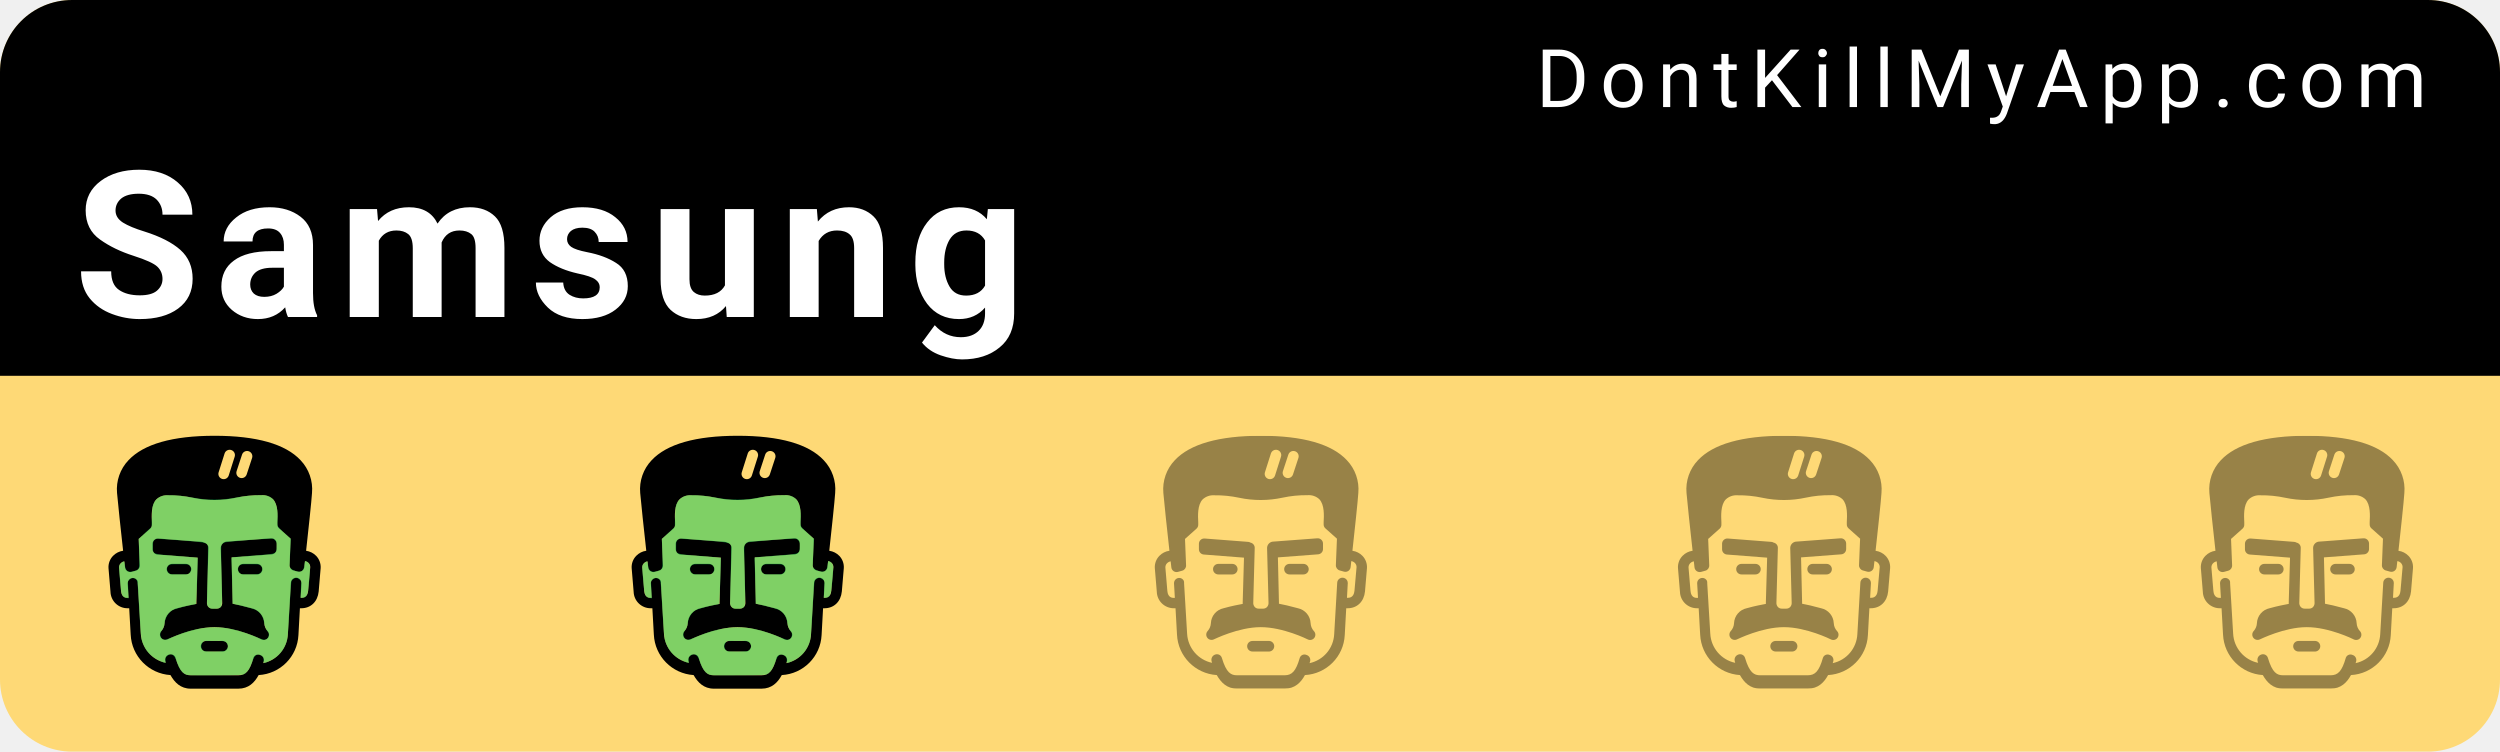
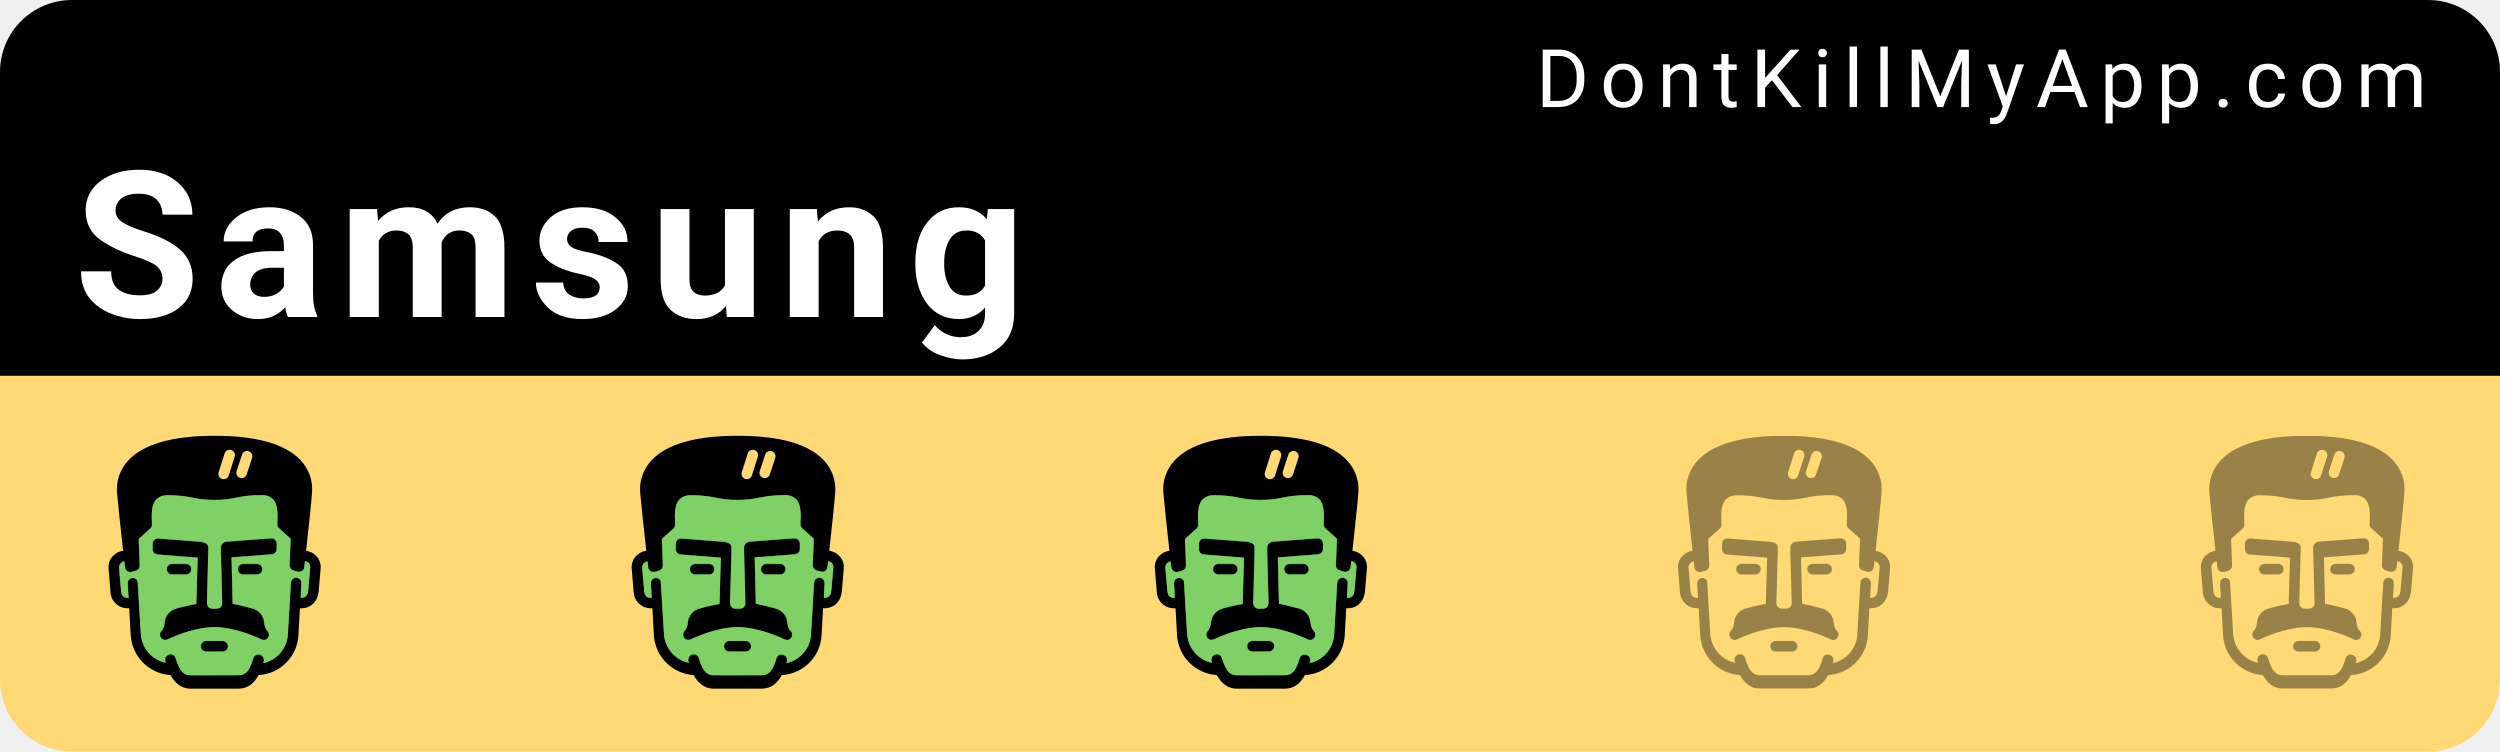
<svg xmlns="http://www.w3.org/2000/svg" width="153mm" height="46mm" viewBox="0 0 153 46" version="1.1" id="svg8">
  <defs id="defs2" />
  <g id="layer1" transform="translate(0,-251)">
    <rect style="color:#000000;clip-rule:nonzero;display:inline;overflow:visible;visibility:visible;opacity:1;isolation:auto;mix-blend-mode:normal;color-interpolation:sRGB;color-interpolation-filters:linearRGB;solid-color:#000000;solid-opacity:1;fill:#fed976;fill-opacity:1;fill-rule:nonzero;stroke:none;stroke-width:0.529;stroke-linecap:round;stroke-linejoin:miter;stroke-miterlimit:4;stroke-dasharray:none;stroke-dashoffset:0;stroke-opacity:1;color-rendering:auto;image-rendering:auto;shape-rendering:auto;text-rendering:auto;enable-background:accumulate" id="bkg" width="153" height="46" x="6.5503158e-15" y="251" rx="4.416" ry="4.416" />
    <path style="color:#000000;clip-rule:nonzero;display:inline;overflow:visible;visibility:visible;opacity:1;isolation:auto;mix-blend-mode:normal;color-interpolation:sRGB;color-interpolation-filters:linearRGB;solid-color:#000000;solid-opacity:1;fill:#000000;fill-opacity:1;fill-rule:nonzero;stroke:none;stroke-width:2;stroke-linecap:round;stroke-linejoin:miter;stroke-miterlimit:4;stroke-dasharray:none;stroke-dashoffset:0;stroke-opacity:1;color-rendering:auto;image-rendering:auto;shape-rendering:auto;text-rendering:auto;enable-background:accumulate" d="M 16.689,0 C 7.443,0 0,7.443 0,16.689 V 86.93 H 578.268 V 16.689 C 578.268,7.443 570.824,0 561.578,0 Z" id="bkgtop" transform="matrix(0.2645833,0,0,0.2645833,0,251)" />
    <text xml:space="preserve" style="font-style:normal;font-variant:normal;font-weight:300;font-stretch:normal;font-size:9.648px;line-height:0%;font-family:Roboto;-inkscape-font-specification:'Roboto Light';text-align:start;letter-spacing:0.685px;word-spacing:0px;writing-mode:lr-tb;text-anchor:start;fill:#ffffff;fill-opacity:1;stroke:none;stroke-width:0.201px;stroke-linecap:butt;stroke-linejoin:miter;stroke-opacity:1" x="94.007" y="257.55" id="link">
      <tspan id="tspan817" x="94.007" y="257.55" style="font-style:normal;font-variant:normal;font-weight:normal;font-stretch:normal;font-size:4.939px;font-family:Roboto;-inkscape-font-specification:Roboto;fill:#ffffff;stroke-width:0.201px">DontKillMyApp.com</tspan>
    </text>
    <text xml:space="preserve" style="font-style:normal;font-variant:normal;font-weight:bold;font-stretch:normal;font-size:12.7px;line-height:0%;font-family:Roboto;-inkscape-font-specification:'Roboto Bold';text-align:start;letter-spacing:0.902px;word-spacing:0px;writing-mode:lr-tb;text-anchor:start;fill:#ffffff;fill-opacity:1;stroke:none;stroke-width:0.265px;stroke-linecap:butt;stroke-linejoin:miter;stroke-opacity:1" x="4.538" y="270.402" id="vendor">
      <tspan id="tspan821" x="4.538" y="270.402" style="font-style:normal;font-variant:normal;font-weight:bold;font-stretch:normal;font-size:12.5px;font-family:Roboto;-inkscape-font-specification:'Roboto Bold';fill:#ffffff;stroke-width:0.265px">Samsung</tspan>
    </text>
    <g id="poo1" transform="matrix(0.01510025,0,0,0.01510025,5.393161,277.6693)">
      <svg data-name="Layer 1" viewBox="0 0 63.326 75.47" x="0px" y="0px" version="1.1" id="svg18" width="1025" height="1025">
        <defs id="defs22" />
        <path d="m 23.128,41.38 a 1.575,1.575 0 1 0 0,-3.15 h -4.17 a 1.575,1.575 0 1 0 0,3.15 z" id="path4" />
        <path d="m 40.188,38.23 a 1.575,1.575 0 0 0 0,3.15 h 4.17 a 1.575,1.575 0 1 0 0,-3.15 z" id="path6" />
        <path d="m 34.188,61.23 h -5.05 a 1.575,1.575 0 1 0 0,3.15 h 5.05 a 1.58,1.58 0 0 0 0,-3.15 z" id="path8" />
        <path d="m 48.448,30.6 -13.34,1 a 1.94,1.94 0 0 0 -1.6,1.87 l 0.43,16.3 a 1.77,1.77 0 0 1 -0.45,1.34 1.62,1.62 0 0 1 -1.19,0.48 h -1.27 a 1.62,1.62 0 0 1 -1.19,-0.48 1.79,1.79 0 0 1 -0.45,-1.36 l 0.43,-16.28 a 1.57,1.57 0 0 0 -1.25,-1.58 1.56,1.56 0 0 0 -0.7,-0.23 l -13,-1 a 1.57,1.57 0 0 0 -1.7,1.57 v 1.64 a 1.57,1.57 0 0 0 1.45,1.57 l 12,0.93 -0.38,13.22 a 5.46,5.46 0 0 0 0,0.58 c -1.2,0.22 -3.26,0.61 -5.7,1.29 a 4.77,4.77 0 0 0 -3.8,4.48 3.74,3.74 0 0 1 -0.95,2.31 1.58,1.58 0 0 0 1.83,2.51 c 0.07,0 7.3,-3.65 14,-3.65 6.7,0 13.94,3.61 14,3.65 a 1.57,1.57 0 0 0 1.83,-2.51 3.75,3.75 0 0 1 -0.95,-2.32 4.77,4.77 0 0 0 -3.76,-4.46 c -2.45,-0.69 -4.47,-1.12 -5.69,-1.35 0,-0.17 0,-0.33 0,-0.5 l -0.31,-13.33 12,-0.91 a 1.58,1.58 0 0 0 1.46,-1.57 v -1.64 a 1.58,1.58 0 0 0 -1.75,-1.57 z" id="path10" />
        <path d="m 61.978,35.84 a 5.16,5.16 0 0 0 -3,-1.52 c 0.63,-5.79 1.62,-14.85 1.76,-17.24 a 12.56,12.56 0 0 0 -3.42,-9.79 c -4.49,-4.82 -13.14,-7.29 -25.66,-7.29 -12.52,0 -21.16,2.47 -25.68,7.29 a 12.56,12.56 0 0 0 -3.42,9.79 c 0.18,2.39 1.18,11.45 1.81,17.23 a 5.16,5.16 0 0 0 -3,1.52 4.83,4.83 0 0 0 -1.36,3.64 v 0 l 0.59,7.07 a 5.07,5.07 0 0 0 5.14,4.93 1.56,1.56 0 0 0 0.45,0 l 0.44,7.86 a 12.69,12.69 0 0 0 11.87,12.08 c 1.24,2.19 3.02,4.06 6.05,4.06 h 14.19 c 3.07,0 4.86,-1.83 6.07,-4.06 a 12.58,12.58 0 0 0 11.88,-11.94 l 0.44,-8 a 1.55,1.55 0 0 0 0.42,0 c 2.85,0 4.88,-2 5.18,-5 l 0.59,-7 v 0 a 4.84,4.84 0 0 0 -1.34,-3.63 z m -23.74,-25.29 1.62,-4.93 a 1.581,1.581 0 1 1 3,1 l -1.62,4.93 a 1.581,1.581 0 0 1 -3,-1 z m -5.36,0.32 1.78,-5.61 a 1.581,1.581 0 0 1 3,1 l -1.78,5.61 a 1.581,1.581 0 1 1 -3,-1 z m 26.71,35.38 c -0.2,2.1 -1.59,2.1 -2,2.1 h -0.24 l 0.24,-4.34 a 1.581,1.581 0 1 0 -3.16,-0.08 c 0,0 0,0 0,0.06 l -0.89,15.2 a 9.31,9.31 0 0 1 -7.35,8.66 l 0.14,-0.45 a 1.58,1.58 0 0 0 -1.06,-2 1.47,1.47 0 0 0 -2,0.86 c -1.15,4 -2.33,5.21 -4.53,5.21 h -14.19 c -1.81,0 -3.19,-0.7 -4.53,-5.18 a 1.52,1.52 0 0 0 -2,-1 1.63,1.63 0 0 0 -1.06,2 c 0,0.15 0.09,0.32 0.14,0.47 a 9.4,9.4 0 0 1 -7.45,-8.68 L 8.738,44 v 0 a 1.52,1.52 0 0 0 -0.09,-0.74 1.51,1.51 0 0 0 -1.39,-0.84 1.56,1.56 0 0 0 -1.52,1.54 c 0,0 0,0.09 0,0.13 l 0.25,4.29 h -0.24 c -0.45,0 -1.83,0 -2,-2.08 l -0.59,-7 a 1.71,1.71 0 0 1 0.48,-1.24 2,2 0 0 1 1.1,-0.59 l 0.2,1.8 a 1.57,1.57 0 0 0 2,1.34 l 1.25,-0.35 a 1.57,1.57 0 0 0 1.15,-1.58 l -0.32,-7.9 3.45,-3.08 a 1.57,1.57 0 0 0 0.5,-1.23 c 0,-0.19 0,-0.4 0,-0.62 -0.1,-1.94 -0.27,-5.18 1.29,-6.84 a 4.59,4.59 0 0 1 3.48,-1.25 33.32,33.32 0 0 1 7.45,0.74 30.9,30.9 0 0 0 12.95,-0.03 33.3,33.3 0 0 1 7.45,-0.74 4.59,4.59 0 0 1 3.51,1.2 c 1.57,1.65 1.4,4.9 1.29,6.84 0,0.22 0,0.43 0,0.62 a 1.57,1.57 0 0 0 0.52,1.24 l 3.45,3.08 -0.32,7.9 a 1.57,1.57 0 0 0 1.15,1.58 l 1.25,0.35 a 1.57,1.57 0 0 0 2,-1.34 l 0.2,-1.8 a 2,2 0 0 1 1.09,0.57 1.71,1.71 0 0 1 0.48,1.24 z" id="path12" />
        <path style="opacity:0.5;fill:#00c853;fill-opacity:1;fill-rule:nonzero;stroke:none;stroke-width:0.339;stroke-linecap:round;stroke-linejoin:miter;stroke-miterlimit:4;stroke-dasharray:none;stroke-dashoffset:133.262;stroke-opacity:0.539;paint-order:normal" d="m 23.013,71.203 c -1.154,-0.53 -2.012,-1.805 -2.776,-4.127 -0.59,-1.793 -1.609,-2.306 -2.72,-1.371 -0.486,0.409 -0.53,0.526 -0.479,1.27 0.031,0.451 0.003,0.819 -0.064,0.819 C 16.551,67.794 14.716,66.955 13.756,66.323 11.989,65.159 10.91,63.746 10.115,61.556 9.694,60.396 9.62,59.534 8.869,46.907 8.677,43.672 8.627,43.334 8.286,42.937 7.742,42.304 6.788,42.332 6.216,42.997 l -0.425,0.494 0.117,2.518 0.117,2.518 -0.559,-0.12 C 3.978,48.087 3.845,47.753 3.454,43.349 3.029,38.555 3.019,38.754 3.705,38.068 c 0.862,-0.862 1.057,-0.773 1.198,0.548 0.198,1.852 1.06,2.321 3.029,1.65 1.35,-0.46 1.352,-0.47 1.211,-5.293 L 9.019,30.768 9.924,29.941 c 0.498,-0.455 1.362,-1.261 1.922,-1.791 l 1.017,-0.963 0.094,-3.015 c 0.083,-2.669 0.139,-3.117 0.49,-3.911 0.502,-1.136 1.494,-1.996 2.712,-2.351 1.195,-0.347 4.677,-0.209 7.577,0.301 4.117,0.724 5.096,0.828 7.833,0.828 2.753,1.97e-4 3.915,-0.125 7.872,-0.845 1.024,-0.186 3.05,-0.388 4.501,-0.448 2.923,-0.121 3.713,0.025 4.853,0.894 1.199,0.914 1.856,3.392 1.679,6.326 -0.065,1.083 -0.031,1.755 0.106,2.057 0.112,0.247 1.029,1.192 2.038,2.101 l 1.836,1.652 -0.097,1.454 c -0.053,0.799 -0.145,2.689 -0.204,4.198 l -0.107,2.745 0.494,0.494 c 0.553,0.553 2.089,0.992 2.824,0.807 0.57,-0.143 0.962,-0.757 1.062,-1.664 0.148,-1.34 0.199,-1.464 0.568,-1.367 0.188,0.049 0.531,0.314 0.762,0.59 0.52,0.618 0.529,1.147 0.104,5.638 -0.381,4.025 -0.656,4.655 -2.029,4.655 h -0.506 l 0.096,-2.504 0.096,-2.504 -0.545,-0.459 C 56.672,42.608 56.276,42.402 56.093,42.402 c -0.566,0 -1.276,0.468 -1.464,0.965 -0.098,0.26 -0.34,3.406 -0.538,6.991 -0.508,9.224 -0.609,10.286 -1.102,11.596 -0.892,2.371 -2.42,4.032 -4.758,5.173 -1.799,0.878 -2.048,0.876 -1.963,-0.013 0.082,-0.86 -0.275,-1.428 -1.061,-1.687 -0.466,-0.154 -0.693,-0.148 -1.058,0.027 -0.536,0.257 -0.705,0.552 -1.421,2.472 -0.595,1.594 -1.33,2.655 -2.189,3.16 -0.57,0.335 -0.872,0.348 -8.715,0.389 -7.607,0.039 -8.169,0.022 -8.81,-0.272 z m 11.583,-6.983 c 0.529,-0.184 1.036,-0.88 1.036,-1.421 0,-0.149 -0.115,-0.493 -0.255,-0.764 -0.384,-0.742 -1.122,-0.885 -4.209,-0.818 l -2.675,0.058 -0.408,0.475 c -0.728,0.847 -0.343,2.345 0.653,2.538 0.839,0.162 5.349,0.109 5.859,-0.069 z M 18.843,60.18 c 7.207,-3.126 13.088,-3.79 19.307,-2.181 1.849,0.478 4.563,1.42 6.313,2.19 0.83,0.365 1.738,0.664 2.017,0.664 0.751,0 1.339,-0.661 1.339,-1.506 0,-0.371 -0.075,-0.721 -0.167,-0.778 -0.425,-0.263 -1.054,-1.682 -1.199,-2.708 -0.271,-1.915 -1.127,-3.183 -2.677,-3.967 -0.337,-0.17 -1.994,-0.642 -3.683,-1.049 l -3.071,-0.739 -0.104,-5.164 c -0.057,-2.84 -0.147,-5.942 -0.199,-6.893 -0.093,-1.706 -0.089,-1.73 0.297,-1.807 0.215,-0.043 3.006,-0.269 6.201,-0.502 6.205,-0.453 6.471,-0.507 6.81,-1.399 0.089,-0.234 0.162,-0.91 0.162,-1.502 0,-0.911 -0.067,-1.156 -0.438,-1.597 -0.384,-0.456 -0.546,-0.521 -1.312,-0.524 -1.924,-0.008 -13.26,0.909 -13.768,1.113 -0.295,0.119 -0.669,0.417 -0.829,0.663 -0.275,0.419 -0.279,0.97 -0.076,9.067 0.234,9.304 0.23,9.375 -0.627,9.833 -0.253,0.135 -0.935,0.234 -1.612,0.233 -1.11,-0.001 -1.2,-0.031 -1.666,-0.553 -0.586,-0.656 -0.555,0.366 -0.298,-9.772 0.111,-4.376 0.149,-8.165 0.085,-8.42 -0.246,-0.977 -0.806,-1.093 -7.975,-1.652 -3.589,-0.28 -6.757,-0.508 -7.041,-0.508 -0.322,0 -0.672,0.156 -0.931,0.416 -0.379,0.379 -0.416,0.549 -0.416,1.917 0,2.377 -0.444,2.201 7.066,2.788 3.417,0.267 6.236,0.508 6.264,0.536 0.136,0.136 -0.366,13.739 -0.51,13.833 -0.09,0.059 -0.504,0.153 -0.919,0.21 -1.393,0.191 -5.532,1.303 -6.053,1.626 -1.322,0.82 -2.157,2.189 -2.367,3.881 -0.116,0.936 -0.408,1.651 -0.965,2.366 -0.464,0.596 -0.416,1.627 0.101,2.143 0.577,0.577 1.128,0.528 2.941,-0.258 z m 5.376,-19.353 c 0.55,-0.64 0.547,-1.517 -0.007,-2.072 -0.407,-0.407 -0.474,-0.416 -3.122,-0.416 -2.575,0 -2.729,0.019 -3.156,0.387 -0.802,0.69 -0.52,2.064 0.515,2.506 0.186,0.08 1.469,0.128 2.851,0.107 l 2.512,-0.038 z m 21.175,0.014 c 0.625,-0.625 0.614,-1.567 -0.024,-2.116 -0.426,-0.367 -0.582,-0.386 -3.155,-0.386 -2.648,0 -2.716,0.009 -3.122,0.416 -0.717,0.717 -0.447,2.075 0.491,2.47 0.2,0.084 1.485,0.136 2.856,0.115 2.466,-0.037 2.499,-0.043 2.954,-0.498 z" id="path834" />
      </svg>
    </g>
    <g transform="matrix(0.01510025,0,0,0.01510025,37.41043,277.6693)" id="poo2">
      <svg data-name="Layer 1" viewBox="0 0 63.326 75.47" x="0px" y="0px" version="1.1" id="svg18" width="1025" height="1025">
        <defs id="defs22" />
        <path d="m 23.128,41.38 a 1.575,1.575 0 1 0 0,-3.15 h -4.17 a 1.575,1.575 0 1 0 0,3.15 z" id="path4" />
        <path d="m 40.188,38.23 a 1.575,1.575 0 0 0 0,3.15 h 4.17 a 1.575,1.575 0 1 0 0,-3.15 z" id="path6" />
        <path d="m 34.188,61.23 h -5.05 a 1.575,1.575 0 1 0 0,3.15 h 5.05 a 1.58,1.58 0 0 0 0,-3.15 z" id="path8" />
        <path d="m 48.448,30.6 -13.34,1 a 1.94,1.94 0 0 0 -1.6,1.87 l 0.43,16.3 a 1.77,1.77 0 0 1 -0.45,1.34 1.62,1.62 0 0 1 -1.19,0.48 h -1.27 a 1.62,1.62 0 0 1 -1.19,-0.48 1.79,1.79 0 0 1 -0.45,-1.36 l 0.43,-16.28 a 1.57,1.57 0 0 0 -1.25,-1.58 1.56,1.56 0 0 0 -0.7,-0.23 l -13,-1 a 1.57,1.57 0 0 0 -1.7,1.57 v 1.64 a 1.57,1.57 0 0 0 1.45,1.57 l 12,0.93 -0.38,13.22 a 5.46,5.46 0 0 0 0,0.58 c -1.2,0.22 -3.26,0.61 -5.7,1.29 a 4.77,4.77 0 0 0 -3.8,4.48 3.74,3.74 0 0 1 -0.95,2.31 1.58,1.58 0 0 0 1.83,2.51 c 0.07,0 7.3,-3.65 14,-3.65 6.7,0 13.94,3.61 14,3.65 a 1.57,1.57 0 0 0 1.83,-2.51 3.75,3.75 0 0 1 -0.95,-2.32 4.77,4.77 0 0 0 -3.76,-4.46 c -2.45,-0.69 -4.47,-1.12 -5.69,-1.35 0,-0.17 0,-0.33 0,-0.5 l -0.31,-13.33 12,-0.91 a 1.58,1.58 0 0 0 1.46,-1.57 v -1.64 a 1.58,1.58 0 0 0 -1.75,-1.57 z" id="path10" />
        <path d="m 61.978,35.84 a 5.16,5.16 0 0 0 -3,-1.52 c 0.63,-5.79 1.62,-14.85 1.76,-17.24 a 12.56,12.56 0 0 0 -3.42,-9.79 c -4.49,-4.82 -13.14,-7.29 -25.66,-7.29 -12.52,0 -21.16,2.47 -25.68,7.29 a 12.56,12.56 0 0 0 -3.42,9.79 c 0.18,2.39 1.18,11.45 1.81,17.23 a 5.16,5.16 0 0 0 -3,1.52 4.83,4.83 0 0 0 -1.36,3.64 v 0 l 0.59,7.07 a 5.07,5.07 0 0 0 5.14,4.93 1.56,1.56 0 0 0 0.45,0 l 0.44,7.86 a 12.69,12.69 0 0 0 11.87,12.08 c 1.24,2.19 3.02,4.06 6.05,4.06 h 14.19 c 3.07,0 4.86,-1.83 6.07,-4.06 a 12.58,12.58 0 0 0 11.88,-11.94 l 0.44,-8 a 1.55,1.55 0 0 0 0.42,0 c 2.85,0 4.88,-2 5.18,-5 l 0.59,-7 v 0 a 4.84,4.84 0 0 0 -1.34,-3.63 z m -23.74,-25.29 1.62,-4.93 a 1.581,1.581 0 1 1 3,1 l -1.62,4.93 a 1.581,1.581 0 0 1 -3,-1 z m -5.36,0.32 1.78,-5.61 a 1.581,1.581 0 0 1 3,1 l -1.78,5.61 a 1.581,1.581 0 1 1 -3,-1 z m 26.71,35.38 c -0.2,2.1 -1.59,2.1 -2,2.1 h -0.24 l 0.24,-4.34 a 1.581,1.581 0 1 0 -3.16,-0.08 c 0,0 0,0 0,0.06 l -0.89,15.2 a 9.31,9.31 0 0 1 -7.35,8.66 l 0.14,-0.45 a 1.58,1.58 0 0 0 -1.06,-2 1.47,1.47 0 0 0 -2,0.86 c -1.15,4 -2.33,5.21 -4.53,5.21 h -14.19 c -1.81,0 -3.19,-0.7 -4.53,-5.18 a 1.52,1.52 0 0 0 -2,-1 1.63,1.63 0 0 0 -1.06,2 c 0,0.15 0.09,0.32 0.14,0.47 a 9.4,9.4 0 0 1 -7.45,-8.68 L 8.738,44 v 0 a 1.52,1.52 0 0 0 -0.09,-0.74 1.51,1.51 0 0 0 -1.39,-0.84 1.56,1.56 0 0 0 -1.52,1.54 c 0,0 0,0.09 0,0.13 l 0.25,4.29 h -0.24 c -0.45,0 -1.83,0 -2,-2.08 l -0.59,-7 a 1.71,1.71 0 0 1 0.48,-1.24 2,2 0 0 1 1.1,-0.59 l 0.2,1.8 a 1.57,1.57 0 0 0 2,1.34 l 1.25,-0.35 a 1.57,1.57 0 0 0 1.15,-1.58 l -0.32,-7.9 3.45,-3.08 a 1.57,1.57 0 0 0 0.5,-1.23 c 0,-0.19 0,-0.4 0,-0.62 -0.1,-1.94 -0.27,-5.18 1.29,-6.84 a 4.59,4.59 0 0 1 3.48,-1.25 33.32,33.32 0 0 1 7.45,0.74 30.9,30.9 0 0 0 12.95,-0.03 33.3,33.3 0 0 1 7.45,-0.74 4.59,4.59 0 0 1 3.51,1.2 c 1.57,1.65 1.4,4.9 1.29,6.84 0,0.22 0,0.43 0,0.62 a 1.57,1.57 0 0 0 0.52,1.24 l 3.45,3.08 -0.32,7.9 a 1.57,1.57 0 0 0 1.15,1.58 l 1.25,0.35 a 1.57,1.57 0 0 0 2,-1.34 l 0.2,-1.8 a 2,2 0 0 1 1.09,0.57 1.71,1.71 0 0 1 0.48,1.24 z" id="path12" />
        <path style="opacity:0.5;fill:#00c853;fill-opacity:1;fill-rule:nonzero;stroke:none;stroke-width:0.339;stroke-linecap:round;stroke-linejoin:miter;stroke-miterlimit:4;stroke-dasharray:none;stroke-dashoffset:133.262;stroke-opacity:0.539;paint-order:normal" d="m 23.013,71.203 c -1.154,-0.53 -2.012,-1.805 -2.776,-4.127 -0.59,-1.793 -1.609,-2.306 -2.72,-1.371 -0.486,0.409 -0.53,0.526 -0.479,1.27 0.031,0.451 0.003,0.819 -0.064,0.819 C 16.551,67.794 14.716,66.955 13.756,66.323 11.989,65.159 10.91,63.746 10.115,61.556 9.694,60.396 9.62,59.534 8.869,46.907 8.677,43.672 8.627,43.334 8.286,42.937 7.742,42.304 6.788,42.332 6.216,42.997 l -0.425,0.494 0.117,2.518 0.117,2.518 -0.559,-0.12 C 3.978,48.087 3.845,47.753 3.454,43.349 3.029,38.555 3.019,38.754 3.705,38.068 c 0.862,-0.862 1.057,-0.773 1.198,0.548 0.198,1.852 1.06,2.321 3.029,1.65 1.35,-0.46 1.352,-0.47 1.211,-5.293 L 9.019,30.768 9.924,29.941 c 0.498,-0.455 1.362,-1.261 1.922,-1.791 l 1.017,-0.963 0.094,-3.015 c 0.083,-2.669 0.139,-3.117 0.49,-3.911 0.502,-1.136 1.494,-1.996 2.712,-2.351 1.195,-0.347 4.677,-0.209 7.577,0.301 4.117,0.724 5.096,0.828 7.833,0.828 2.753,1.97e-4 3.915,-0.125 7.872,-0.845 1.024,-0.186 3.05,-0.388 4.501,-0.448 2.923,-0.121 3.713,0.025 4.853,0.894 1.199,0.914 1.856,3.392 1.679,6.326 -0.065,1.083 -0.031,1.755 0.106,2.057 0.112,0.247 1.029,1.192 2.038,2.101 l 1.836,1.652 -0.097,1.454 c -0.053,0.799 -0.145,2.689 -0.204,4.198 l -0.107,2.745 0.494,0.494 c 0.553,0.553 2.089,0.992 2.824,0.807 0.57,-0.143 0.962,-0.757 1.062,-1.664 0.148,-1.34 0.199,-1.464 0.568,-1.367 0.188,0.049 0.531,0.314 0.762,0.59 0.52,0.618 0.529,1.147 0.104,5.638 -0.381,4.025 -0.656,4.655 -2.029,4.655 h -0.506 l 0.096,-2.504 0.096,-2.504 -0.545,-0.459 C 56.672,42.608 56.276,42.402 56.093,42.402 c -0.566,0 -1.276,0.468 -1.464,0.965 -0.098,0.26 -0.34,3.406 -0.538,6.991 -0.508,9.224 -0.609,10.286 -1.102,11.596 -0.892,2.371 -2.42,4.032 -4.758,5.173 -1.799,0.878 -2.048,0.876 -1.963,-0.013 0.082,-0.86 -0.275,-1.428 -1.061,-1.687 -0.466,-0.154 -0.693,-0.148 -1.058,0.027 -0.536,0.257 -0.705,0.552 -1.421,2.472 -0.595,1.594 -1.33,2.655 -2.189,3.16 -0.57,0.335 -0.872,0.348 -8.715,0.389 -7.607,0.039 -8.169,0.022 -8.81,-0.272 z m 11.583,-6.983 c 0.529,-0.184 1.036,-0.88 1.036,-1.421 0,-0.149 -0.115,-0.493 -0.255,-0.764 -0.384,-0.742 -1.122,-0.885 -4.209,-0.818 l -2.675,0.058 -0.408,0.475 c -0.728,0.847 -0.343,2.345 0.653,2.538 0.839,0.162 5.349,0.109 5.859,-0.069 z M 18.843,60.18 c 7.207,-3.126 13.088,-3.79 19.307,-2.181 1.849,0.478 4.563,1.42 6.313,2.19 0.83,0.365 1.738,0.664 2.017,0.664 0.751,0 1.339,-0.661 1.339,-1.506 0,-0.371 -0.075,-0.721 -0.167,-0.778 -0.425,-0.263 -1.054,-1.682 -1.199,-2.708 -0.271,-1.915 -1.127,-3.183 -2.677,-3.967 -0.337,-0.17 -1.994,-0.642 -3.683,-1.049 l -3.071,-0.739 -0.104,-5.164 c -0.057,-2.84 -0.147,-5.942 -0.199,-6.893 -0.093,-1.706 -0.089,-1.73 0.297,-1.807 0.215,-0.043 3.006,-0.269 6.201,-0.502 6.205,-0.453 6.471,-0.507 6.81,-1.399 0.089,-0.234 0.162,-0.91 0.162,-1.502 0,-0.911 -0.067,-1.156 -0.438,-1.597 -0.384,-0.456 -0.546,-0.521 -1.312,-0.524 -1.924,-0.008 -13.26,0.909 -13.768,1.113 -0.295,0.119 -0.669,0.417 -0.829,0.663 -0.275,0.419 -0.279,0.97 -0.076,9.067 0.234,9.304 0.23,9.375 -0.627,9.833 -0.253,0.135 -0.935,0.234 -1.612,0.233 -1.11,-0.001 -1.2,-0.031 -1.666,-0.553 -0.586,-0.656 -0.555,0.366 -0.298,-9.772 0.111,-4.376 0.149,-8.165 0.085,-8.42 -0.246,-0.977 -0.806,-1.093 -7.975,-1.652 -3.589,-0.28 -6.757,-0.508 -7.041,-0.508 -0.322,0 -0.672,0.156 -0.931,0.416 -0.379,0.379 -0.416,0.549 -0.416,1.917 0,2.377 -0.444,2.201 7.066,2.788 3.417,0.267 6.236,0.508 6.264,0.536 0.136,0.136 -0.366,13.739 -0.51,13.833 -0.09,0.059 -0.504,0.153 -0.919,0.21 -1.393,0.191 -5.532,1.303 -6.053,1.626 -1.322,0.82 -2.157,2.189 -2.367,3.881 -0.116,0.936 -0.408,1.651 -0.965,2.366 -0.464,0.596 -0.416,1.627 0.101,2.143 0.577,0.577 1.128,0.528 2.941,-0.258 z m 5.376,-19.353 c 0.55,-0.64 0.547,-1.517 -0.007,-2.072 -0.407,-0.407 -0.474,-0.416 -3.122,-0.416 -2.575,0 -2.729,0.019 -3.156,0.387 -0.802,0.69 -0.52,2.064 0.515,2.506 0.186,0.08 1.469,0.128 2.851,0.107 l 2.512,-0.038 z m 21.175,0.014 c 0.625,-0.625 0.614,-1.567 -0.024,-2.116 -0.426,-0.367 -0.582,-0.386 -3.155,-0.386 -2.648,0 -2.716,0.009 -3.122,0.416 -0.717,0.717 -0.447,2.075 0.491,2.47 0.2,0.084 1.485,0.136 2.856,0.115 2.466,-0.037 2.499,-0.043 2.954,-0.498 z" id="path834" />
      </svg>
    </g>
    <g id="poo3" transform="matrix(0.01510025,0,0,0.01510025,69.4277,277.6693)">
      <svg data-name="Layer 1" viewBox="0 0 63.326 75.47" x="0px" y="0px" version="1.1" id="svg18" width="1025" height="1025">
        <defs id="defs22" />
-         <path d="m 23.128,41.38 a 1.575,1.575 0 1 0 0,-3.15 h -4.17 a 1.575,1.575 0 1 0 0,3.15 z" id="path4" style="fill:#000000;fill-opacity:1;opacity:0.4" />
-         <path d="m 40.188,38.23 a 1.575,1.575 0 0 0 0,3.15 h 4.17 a 1.575,1.575 0 1 0 0,-3.15 z" id="path6" style="fill:#000000;fill-opacity:1;opacity:0.4" />
-         <path d="m 34.188,61.23 h -5.05 a 1.575,1.575 0 1 0 0,3.15 h 5.05 a 1.58,1.58 0 0 0 0,-3.15 z" id="path8" style="fill:#000000;fill-opacity:1;opacity:0.4" />
-         <path d="m 48.448,30.6 -13.34,1 a 1.94,1.94 0 0 0 -1.6,1.87 l 0.43,16.3 a 1.77,1.77 0 0 1 -0.45,1.34 1.62,1.62 0 0 1 -1.19,0.48 h -1.27 a 1.62,1.62 0 0 1 -1.19,-0.48 1.79,1.79 0 0 1 -0.45,-1.36 l 0.43,-16.28 a 1.57,1.57 0 0 0 -1.25,-1.58 1.56,1.56 0 0 0 -0.7,-0.23 l -13,-1 a 1.57,1.57 0 0 0 -1.7,1.57 v 1.64 a 1.57,1.57 0 0 0 1.45,1.57 l 12,0.93 -0.38,13.22 a 5.46,5.46 0 0 0 0,0.58 c -1.2,0.22 -3.26,0.61 -5.7,1.29 a 4.77,4.77 0 0 0 -3.8,4.48 3.74,3.74 0 0 1 -0.95,2.31 1.58,1.58 0 0 0 1.83,2.51 c 0.07,0 7.3,-3.65 14,-3.65 6.7,0 13.94,3.61 14,3.65 a 1.57,1.57 0 0 0 1.83,-2.51 3.75,3.75 0 0 1 -0.95,-2.32 4.77,4.77 0 0 0 -3.76,-4.46 c -2.45,-0.69 -4.47,-1.12 -5.69,-1.35 0,-0.17 0,-0.33 0,-0.5 l -0.31,-13.33 12,-0.91 a 1.58,1.58 0 0 0 1.46,-1.57 v -1.64 a 1.58,1.58 0 0 0 -1.75,-1.57 z" id="path10" style="fill:#000000;fill-opacity:1;opacity:0.4" />
-         <path d="m 61.978,35.84 a 5.16,5.16 0 0 0 -3,-1.52 c 0.63,-5.79 1.62,-14.85 1.76,-17.24 a 12.56,12.56 0 0 0 -3.42,-9.79 c -4.49,-4.82 -13.14,-7.29 -25.66,-7.29 -12.52,0 -21.16,2.47 -25.68,7.29 a 12.56,12.56 0 0 0 -3.42,9.79 c 0.18,2.39 1.18,11.45 1.81,17.23 a 5.16,5.16 0 0 0 -3,1.52 4.83,4.83 0 0 0 -1.36,3.64 v 0 l 0.59,7.07 a 5.07,5.07 0 0 0 5.14,4.93 1.56,1.56 0 0 0 0.45,0 l 0.44,7.86 a 12.69,12.69 0 0 0 11.87,12.08 c 1.24,2.19 3.02,4.06 6.05,4.06 h 14.19 c 3.07,0 4.86,-1.83 6.07,-4.06 a 12.58,12.58 0 0 0 11.88,-11.94 l 0.44,-8 a 1.55,1.55 0 0 0 0.42,0 c 2.85,0 4.88,-2 5.18,-5 l 0.59,-7 v 0 a 4.84,4.84 0 0 0 -1.34,-3.63 z m -23.74,-25.29 1.62,-4.93 a 1.581,1.581 0 1 1 3,1 l -1.62,4.93 a 1.581,1.581 0 0 1 -3,-1 z m -5.36,0.32 1.78,-5.61 a 1.581,1.581 0 0 1 3,1 l -1.78,5.61 a 1.581,1.581 0 1 1 -3,-1 z m 26.71,35.38 c -0.2,2.1 -1.59,2.1 -2,2.1 h -0.24 l 0.24,-4.34 a 1.581,1.581 0 1 0 -3.16,-0.08 c 0,0 0,0 0,0.06 l -0.89,15.2 a 9.31,9.31 0 0 1 -7.35,8.66 l 0.14,-0.45 a 1.58,1.58 0 0 0 -1.06,-2 1.47,1.47 0 0 0 -2,0.86 c -1.15,4 -2.33,5.21 -4.53,5.21 h -14.19 c -1.81,0 -3.19,-0.7 -4.53,-5.18 a 1.52,1.52 0 0 0 -2,-1 1.63,1.63 0 0 0 -1.06,2 c 0,0.15 0.09,0.32 0.14,0.47 a 9.4,9.4 0 0 1 -7.45,-8.68 L 8.738,44 v 0 a 1.52,1.52 0 0 0 -0.09,-0.74 1.51,1.51 0 0 0 -1.39,-0.84 1.56,1.56 0 0 0 -1.52,1.54 c 0,0 0,0.09 0,0.13 l 0.25,4.29 h -0.24 c -0.45,0 -1.83,0 -2,-2.08 l -0.59,-7 a 1.71,1.71 0 0 1 0.48,-1.24 2,2 0 0 1 1.1,-0.59 l 0.2,1.8 a 1.57,1.57 0 0 0 2,1.34 l 1.25,-0.35 a 1.57,1.57 0 0 0 1.15,-1.58 l -0.32,-7.9 3.45,-3.08 a 1.57,1.57 0 0 0 0.5,-1.23 c 0,-0.19 0,-0.4 0,-0.62 -0.1,-1.94 -0.27,-5.18 1.29,-6.84 a 4.59,4.59 0 0 1 3.48,-1.25 33.32,33.32 0 0 1 7.45,0.74 30.9,30.9 0 0 0 12.95,-0.03 33.3,33.3 0 0 1 7.45,-0.74 4.59,4.59 0 0 1 3.51,1.2 c 1.57,1.65 1.4,4.9 1.29,6.84 0,0.22 0,0.43 0,0.62 a 1.57,1.57 0 0 0 0.52,1.24 l 3.45,3.08 -0.32,7.9 a 1.57,1.57 0 0 0 1.15,1.58 l 1.25,0.35 a 1.57,1.57 0 0 0 2,-1.34 l 0.2,-1.8 a 2,2 0 0 1 1.09,0.57 1.71,1.71 0 0 1 0.48,1.24 z" id="path12" style="fill:#000000;fill-opacity:1;opacity:0.4" />
+         <path d="m 23.128,41.38 a 1.575,1.575 0 1 0 0,-3.15 h -4.17 a 1.575,1.575 0 1 0 0,3.15 z" id="path4" />
+         <path d="m 40.188,38.23 a 1.575,1.575 0 0 0 0,3.15 h 4.17 a 1.575,1.575 0 1 0 0,-3.15 z" id="path6" />
+         <path d="m 34.188,61.23 h -5.05 a 1.575,1.575 0 1 0 0,3.15 h 5.05 a 1.58,1.58 0 0 0 0,-3.15 z" id="path8" />
+         <path d="m 48.448,30.6 -13.34,1 a 1.94,1.94 0 0 0 -1.6,1.87 l 0.43,16.3 a 1.77,1.77 0 0 1 -0.45,1.34 1.62,1.62 0 0 1 -1.19,0.48 h -1.27 a 1.62,1.62 0 0 1 -1.19,-0.48 1.79,1.79 0 0 1 -0.45,-1.36 l 0.43,-16.28 a 1.57,1.57 0 0 0 -1.25,-1.58 1.56,1.56 0 0 0 -0.7,-0.23 l -13,-1 a 1.57,1.57 0 0 0 -1.7,1.57 v 1.64 a 1.57,1.57 0 0 0 1.45,1.57 l 12,0.93 -0.38,13.22 a 5.46,5.46 0 0 0 0,0.58 c -1.2,0.22 -3.26,0.61 -5.7,1.29 a 4.77,4.77 0 0 0 -3.8,4.48 3.74,3.74 0 0 1 -0.95,2.31 1.58,1.58 0 0 0 1.83,2.51 c 0.07,0 7.3,-3.65 14,-3.65 6.7,0 13.94,3.61 14,3.65 a 1.57,1.57 0 0 0 1.83,-2.51 3.75,3.75 0 0 1 -0.95,-2.32 4.77,4.77 0 0 0 -3.76,-4.46 c -2.45,-0.69 -4.47,-1.12 -5.69,-1.35 0,-0.17 0,-0.33 0,-0.5 l -0.31,-13.33 12,-0.91 a 1.58,1.58 0 0 0 1.46,-1.57 v -1.64 a 1.58,1.58 0 0 0 -1.75,-1.57 z" id="path10" />
+         <path d="m 61.978,35.84 a 5.16,5.16 0 0 0 -3,-1.52 c 0.63,-5.79 1.62,-14.85 1.76,-17.24 a 12.56,12.56 0 0 0 -3.42,-9.79 c -4.49,-4.82 -13.14,-7.29 -25.66,-7.29 -12.52,0 -21.16,2.47 -25.68,7.29 a 12.56,12.56 0 0 0 -3.42,9.79 c 0.18,2.39 1.18,11.45 1.81,17.23 a 5.16,5.16 0 0 0 -3,1.52 4.83,4.83 0 0 0 -1.36,3.64 v 0 l 0.59,7.07 a 5.07,5.07 0 0 0 5.14,4.93 1.56,1.56 0 0 0 0.45,0 l 0.44,7.86 a 12.69,12.69 0 0 0 11.87,12.08 c 1.24,2.19 3.02,4.06 6.05,4.06 h 14.19 c 3.07,0 4.86,-1.83 6.07,-4.06 a 12.58,12.58 0 0 0 11.88,-11.94 l 0.44,-8 a 1.55,1.55 0 0 0 0.42,0 c 2.85,0 4.88,-2 5.18,-5 l 0.59,-7 v 0 a 4.84,4.84 0 0 0 -1.34,-3.63 z m -23.74,-25.29 1.62,-4.93 a 1.581,1.581 0 1 1 3,1 l -1.62,4.93 a 1.581,1.581 0 0 1 -3,-1 z m -5.36,0.32 1.78,-5.61 a 1.581,1.581 0 0 1 3,1 l -1.78,5.61 a 1.581,1.581 0 1 1 -3,-1 z m 26.71,35.38 c -0.2,2.1 -1.59,2.1 -2,2.1 h -0.24 l 0.24,-4.34 a 1.581,1.581 0 1 0 -3.16,-0.08 c 0,0 0,0 0,0.06 l -0.89,15.2 a 9.31,9.31 0 0 1 -7.35,8.66 l 0.14,-0.45 a 1.58,1.58 0 0 0 -1.06,-2 1.47,1.47 0 0 0 -2,0.86 c -1.15,4 -2.33,5.21 -4.53,5.21 h -14.19 c -1.81,0 -3.19,-0.7 -4.53,-5.18 a 1.52,1.52 0 0 0 -2,-1 1.63,1.63 0 0 0 -1.06,2 c 0,0.15 0.09,0.32 0.14,0.47 a 9.4,9.4 0 0 1 -7.45,-8.68 L 8.738,44 v 0 a 1.52,1.52 0 0 0 -0.09,-0.74 1.51,1.51 0 0 0 -1.39,-0.84 1.56,1.56 0 0 0 -1.52,1.54 c 0,0 0,0.09 0,0.13 l 0.25,4.29 h -0.24 c -0.45,0 -1.83,0 -2,-2.08 l -0.59,-7 a 1.71,1.71 0 0 1 0.48,-1.24 2,2 0 0 1 1.1,-0.59 l 0.2,1.8 a 1.57,1.57 0 0 0 2,1.34 l 1.25,-0.35 a 1.57,1.57 0 0 0 1.15,-1.58 l -0.32,-7.9 3.45,-3.08 a 1.57,1.57 0 0 0 0.5,-1.23 c 0,-0.19 0,-0.4 0,-0.62 -0.1,-1.94 -0.27,-5.18 1.29,-6.84 a 4.59,4.59 0 0 1 3.48,-1.25 33.32,33.32 0 0 1 7.45,0.74 30.9,30.9 0 0 0 12.95,-0.03 33.3,33.3 0 0 1 7.45,-0.74 4.59,4.59 0 0 1 3.51,1.2 c 1.57,1.65 1.4,4.9 1.29,6.84 0,0.22 0,0.43 0,0.62 a 1.57,1.57 0 0 0 0.52,1.24 l 3.45,3.08 -0.32,7.9 a 1.57,1.57 0 0 0 1.15,1.58 l 1.25,0.35 a 1.57,1.57 0 0 0 2,-1.34 l 0.2,-1.8 a 2,2 0 0 1 1.09,0.57 1.71,1.71 0 0 1 0.48,1.24 z" id="path12" />
+         <path style="opacity:0.5;fill:#00c853;fill-opacity:1;fill-rule:nonzero;stroke:none;stroke-width:0.339;stroke-linecap:round;stroke-linejoin:miter;stroke-miterlimit:4;stroke-dasharray:none;stroke-dashoffset:133.262;stroke-opacity:0.539;paint-order:normal" d="m 23.013,71.203 c -1.154,-0.53 -2.012,-1.805 -2.776,-4.127 -0.59,-1.793 -1.609,-2.306 -2.72,-1.371 -0.486,0.409 -0.53,0.526 -0.479,1.27 0.031,0.451 0.003,0.819 -0.064,0.819 C 16.551,67.794 14.716,66.955 13.756,66.323 11.989,65.159 10.91,63.746 10.115,61.556 9.694,60.396 9.62,59.534 8.869,46.907 8.677,43.672 8.627,43.334 8.286,42.937 7.742,42.304 6.788,42.332 6.216,42.997 l -0.425,0.494 0.117,2.518 0.117,2.518 -0.559,-0.12 C 3.978,48.087 3.845,47.753 3.454,43.349 3.029,38.555 3.019,38.754 3.705,38.068 c 0.862,-0.862 1.057,-0.773 1.198,0.548 0.198,1.852 1.06,2.321 3.029,1.65 1.35,-0.46 1.352,-0.47 1.211,-5.293 L 9.019,30.768 9.924,29.941 c 0.498,-0.455 1.362,-1.261 1.922,-1.791 l 1.017,-0.963 0.094,-3.015 c 0.083,-2.669 0.139,-3.117 0.49,-3.911 0.502,-1.136 1.494,-1.996 2.712,-2.351 1.195,-0.347 4.677,-0.209 7.577,0.301 4.117,0.724 5.096,0.828 7.833,0.828 2.753,1.97e-4 3.915,-0.125 7.872,-0.845 1.024,-0.186 3.05,-0.388 4.501,-0.448 2.923,-0.121 3.713,0.025 4.853,0.894 1.199,0.914 1.856,3.392 1.679,6.326 -0.065,1.083 -0.031,1.755 0.106,2.057 0.112,0.247 1.029,1.192 2.038,2.101 l 1.836,1.652 -0.097,1.454 c -0.053,0.799 -0.145,2.689 -0.204,4.198 l -0.107,2.745 0.494,0.494 c 0.553,0.553 2.089,0.992 2.824,0.807 0.57,-0.143 0.962,-0.757 1.062,-1.664 0.148,-1.34 0.199,-1.464 0.568,-1.367 0.188,0.049 0.531,0.314 0.762,0.59 0.52,0.618 0.529,1.147 0.104,5.638 -0.381,4.025 -0.656,4.655 -2.029,4.655 h -0.506 l 0.096,-2.504 0.096,-2.504 -0.545,-0.459 C 56.672,42.608 56.276,42.402 56.093,42.402 c -0.566,0 -1.276,0.468 -1.464,0.965 -0.098,0.26 -0.34,3.406 -0.538,6.991 -0.508,9.224 -0.609,10.286 -1.102,11.596 -0.892,2.371 -2.42,4.032 -4.758,5.173 -1.799,0.878 -2.048,0.876 -1.963,-0.013 0.082,-0.86 -0.275,-1.428 -1.061,-1.687 -0.466,-0.154 -0.693,-0.148 -1.058,0.027 -0.536,0.257 -0.705,0.552 -1.421,2.472 -0.595,1.594 -1.33,2.655 -2.189,3.16 -0.57,0.335 -0.872,0.348 -8.715,0.389 -7.607,0.039 -8.169,0.022 -8.81,-0.272 z m 11.583,-6.983 c 0.529,-0.184 1.036,-0.88 1.036,-1.421 0,-0.149 -0.115,-0.493 -0.255,-0.764 -0.384,-0.742 -1.122,-0.885 -4.209,-0.818 l -2.675,0.058 -0.408,0.475 c -0.728,0.847 -0.343,2.345 0.653,2.538 0.839,0.162 5.349,0.109 5.859,-0.069 z M 18.843,60.18 c 7.207,-3.126 13.088,-3.79 19.307,-2.181 1.849,0.478 4.563,1.42 6.313,2.19 0.83,0.365 1.738,0.664 2.017,0.664 0.751,0 1.339,-0.661 1.339,-1.506 0,-0.371 -0.075,-0.721 -0.167,-0.778 -0.425,-0.263 -1.054,-1.682 -1.199,-2.708 -0.271,-1.915 -1.127,-3.183 -2.677,-3.967 -0.337,-0.17 -1.994,-0.642 -3.683,-1.049 l -3.071,-0.739 -0.104,-5.164 c -0.057,-2.84 -0.147,-5.942 -0.199,-6.893 -0.093,-1.706 -0.089,-1.73 0.297,-1.807 0.215,-0.043 3.006,-0.269 6.201,-0.502 6.205,-0.453 6.471,-0.507 6.81,-1.399 0.089,-0.234 0.162,-0.91 0.162,-1.502 0,-0.911 -0.067,-1.156 -0.438,-1.597 -0.384,-0.456 -0.546,-0.521 -1.312,-0.524 -1.924,-0.008 -13.26,0.909 -13.768,1.113 -0.295,0.119 -0.669,0.417 -0.829,0.663 -0.275,0.419 -0.279,0.97 -0.076,9.067 0.234,9.304 0.23,9.375 -0.627,9.833 -0.253,0.135 -0.935,0.234 -1.612,0.233 -1.11,-0.001 -1.2,-0.031 -1.666,-0.553 -0.586,-0.656 -0.555,0.366 -0.298,-9.772 0.111,-4.376 0.149,-8.165 0.085,-8.42 -0.246,-0.977 -0.806,-1.093 -7.975,-1.652 -3.589,-0.28 -6.757,-0.508 -7.041,-0.508 -0.322,0 -0.672,0.156 -0.931,0.416 -0.379,0.379 -0.416,0.549 -0.416,1.917 0,2.377 -0.444,2.201 7.066,2.788 3.417,0.267 6.236,0.508 6.264,0.536 0.136,0.136 -0.366,13.739 -0.51,13.833 -0.09,0.059 -0.504,0.153 -0.919,0.21 -1.393,0.191 -5.532,1.303 -6.053,1.626 -1.322,0.82 -2.157,2.189 -2.367,3.881 -0.116,0.936 -0.408,1.651 -0.965,2.366 -0.464,0.596 -0.416,1.627 0.101,2.143 0.577,0.577 1.128,0.528 2.941,-0.258 z m 5.376,-19.353 c 0.55,-0.64 0.547,-1.517 -0.007,-2.072 -0.407,-0.407 -0.474,-0.416 -3.122,-0.416 -2.575,0 -2.729,0.019 -3.156,0.387 -0.802,0.69 -0.52,2.064 0.515,2.506 0.186,0.08 1.469,0.128 2.851,0.107 l 2.512,-0.038 z m 21.175,0.014 c 0.625,-0.625 0.614,-1.567 -0.024,-2.116 -0.426,-0.367 -0.582,-0.386 -3.155,-0.386 -2.648,0 -2.716,0.009 -3.122,0.416 -0.717,0.717 -0.447,2.075 0.491,2.47 0.2,0.084 1.485,0.136 2.856,0.115 2.466,-0.037 2.499,-0.043 2.954,-0.498 z" id="path834" />
      </svg>
    </g>
    <g transform="matrix(0.01510025,0,0,0.01510025,101.445,277.6693)" id="poo4">
      <svg data-name="Layer 1" viewBox="0 0 63.326 75.47" x="0px" y="0px" version="1.1" id="svg18" width="1025" height="1025">
        <defs id="defs22" />
        <path d="m 23.128,41.38 a 1.575,1.575 0 1 0 0,-3.15 h -4.17 a 1.575,1.575 0 1 0 0,3.15 z" id="path4" style="fill:#000000;fill-opacity:1;opacity:0.4" />
        <path d="m 40.188,38.23 a 1.575,1.575 0 0 0 0,3.15 h 4.17 a 1.575,1.575 0 1 0 0,-3.15 z" id="path6" style="fill:#000000;fill-opacity:1;opacity:0.4" />
        <path d="m 34.188,61.23 h -5.05 a 1.575,1.575 0 1 0 0,3.15 h 5.05 a 1.58,1.58 0 0 0 0,-3.15 z" id="path8" style="fill:#000000;fill-opacity:1;opacity:0.4" />
        <path d="m 48.448,30.6 -13.34,1 a 1.94,1.94 0 0 0 -1.6,1.87 l 0.43,16.3 a 1.77,1.77 0 0 1 -0.45,1.34 1.62,1.62 0 0 1 -1.19,0.48 h -1.27 a 1.62,1.62 0 0 1 -1.19,-0.48 1.79,1.79 0 0 1 -0.45,-1.36 l 0.43,-16.28 a 1.57,1.57 0 0 0 -1.25,-1.58 1.56,1.56 0 0 0 -0.7,-0.23 l -13,-1 a 1.57,1.57 0 0 0 -1.7,1.57 v 1.64 a 1.57,1.57 0 0 0 1.45,1.57 l 12,0.93 -0.38,13.22 a 5.46,5.46 0 0 0 0,0.58 c -1.2,0.22 -3.26,0.61 -5.7,1.29 a 4.77,4.77 0 0 0 -3.8,4.48 3.74,3.74 0 0 1 -0.95,2.31 1.58,1.58 0 0 0 1.83,2.51 c 0.07,0 7.3,-3.65 14,-3.65 6.7,0 13.94,3.61 14,3.65 a 1.57,1.57 0 0 0 1.83,-2.51 3.75,3.75 0 0 1 -0.95,-2.32 4.77,4.77 0 0 0 -3.76,-4.46 c -2.45,-0.69 -4.47,-1.12 -5.69,-1.35 0,-0.17 0,-0.33 0,-0.5 l -0.31,-13.33 12,-0.91 a 1.58,1.58 0 0 0 1.46,-1.57 v -1.64 a 1.58,1.58 0 0 0 -1.75,-1.57 z" id="path10" style="fill:#000000;fill-opacity:1;opacity:0.4" />
        <path d="m 61.978,35.84 a 5.16,5.16 0 0 0 -3,-1.52 c 0.63,-5.79 1.62,-14.85 1.76,-17.24 a 12.56,12.56 0 0 0 -3.42,-9.79 c -4.49,-4.82 -13.14,-7.29 -25.66,-7.29 -12.52,0 -21.16,2.47 -25.68,7.29 a 12.56,12.56 0 0 0 -3.42,9.79 c 0.18,2.39 1.18,11.45 1.81,17.23 a 5.16,5.16 0 0 0 -3,1.52 4.83,4.83 0 0 0 -1.36,3.64 v 0 l 0.59,7.07 a 5.07,5.07 0 0 0 5.14,4.93 1.56,1.56 0 0 0 0.45,0 l 0.44,7.86 a 12.69,12.69 0 0 0 11.87,12.08 c 1.24,2.19 3.02,4.06 6.05,4.06 h 14.19 c 3.07,0 4.86,-1.83 6.07,-4.06 a 12.58,12.58 0 0 0 11.88,-11.94 l 0.44,-8 a 1.55,1.55 0 0 0 0.42,0 c 2.85,0 4.88,-2 5.18,-5 l 0.59,-7 v 0 a 4.84,4.84 0 0 0 -1.34,-3.63 z m -23.74,-25.29 1.62,-4.93 a 1.581,1.581 0 1 1 3,1 l -1.62,4.93 a 1.581,1.581 0 0 1 -3,-1 z m -5.36,0.32 1.78,-5.61 a 1.581,1.581 0 0 1 3,1 l -1.78,5.61 a 1.581,1.581 0 1 1 -3,-1 z m 26.71,35.38 c -0.2,2.1 -1.59,2.1 -2,2.1 h -0.24 l 0.24,-4.34 a 1.581,1.581 0 1 0 -3.16,-0.08 c 0,0 0,0 0,0.06 l -0.89,15.2 a 9.31,9.31 0 0 1 -7.35,8.66 l 0.14,-0.45 a 1.58,1.58 0 0 0 -1.06,-2 1.47,1.47 0 0 0 -2,0.86 c -1.15,4 -2.33,5.21 -4.53,5.21 h -14.19 c -1.81,0 -3.19,-0.7 -4.53,-5.18 a 1.52,1.52 0 0 0 -2,-1 1.63,1.63 0 0 0 -1.06,2 c 0,0.15 0.09,0.32 0.14,0.47 a 9.4,9.4 0 0 1 -7.45,-8.68 L 8.738,44 v 0 a 1.52,1.52 0 0 0 -0.09,-0.74 1.51,1.51 0 0 0 -1.39,-0.84 1.56,1.56 0 0 0 -1.52,1.54 c 0,0 0,0.09 0,0.13 l 0.25,4.29 h -0.24 c -0.45,0 -1.83,0 -2,-2.08 l -0.59,-7 a 1.71,1.71 0 0 1 0.48,-1.24 2,2 0 0 1 1.1,-0.59 l 0.2,1.8 a 1.57,1.57 0 0 0 2,1.34 l 1.25,-0.35 a 1.57,1.57 0 0 0 1.15,-1.58 l -0.32,-7.9 3.45,-3.08 a 1.57,1.57 0 0 0 0.5,-1.23 c 0,-0.19 0,-0.4 0,-0.62 -0.1,-1.94 -0.27,-5.18 1.29,-6.84 a 4.59,4.59 0 0 1 3.48,-1.25 33.32,33.32 0 0 1 7.45,0.74 30.9,30.9 0 0 0 12.95,-0.03 33.3,33.3 0 0 1 7.45,-0.74 4.59,4.59 0 0 1 3.51,1.2 c 1.57,1.65 1.4,4.9 1.29,6.84 0,0.22 0,0.43 0,0.62 a 1.57,1.57 0 0 0 0.52,1.24 l 3.45,3.08 -0.32,7.9 a 1.57,1.57 0 0 0 1.15,1.58 l 1.25,0.35 a 1.57,1.57 0 0 0 2,-1.34 l 0.2,-1.8 a 2,2 0 0 1 1.09,0.57 1.71,1.71 0 0 1 0.48,1.24 z" id="path12" style="fill:#000000;fill-opacity:1;opacity:0.4" />
      </svg>
    </g>
    <g transform="matrix(0.01510025,0,0,0.01510025,133.445,277.6693)" id="poo5">
      <svg data-name="Layer 1" viewBox="0 0 63.326 75.47" x="0px" y="0px" version="1.1" id="svg18" width="1025" height="1025">
        <defs id="defs22" />
        <path d="m 23.128,41.38 a 1.575,1.575 0 1 0 0,-3.15 h -4.17 a 1.575,1.575 0 1 0 0,3.15 z" id="path4" style="fill:#000000;fill-opacity:1;opacity:0.4" />
        <path d="m 40.188,38.23 a 1.575,1.575 0 0 0 0,3.15 h 4.17 a 1.575,1.575 0 1 0 0,-3.15 z" id="path6" style="fill:#000000;fill-opacity:1;opacity:0.4" />
        <path d="m 34.188,61.23 h -5.05 a 1.575,1.575 0 1 0 0,3.15 h 5.05 a 1.58,1.58 0 0 0 0,-3.15 z" id="path8" style="fill:#000000;fill-opacity:1;opacity:0.4" />
        <path d="m 48.448,30.6 -13.34,1 a 1.94,1.94 0 0 0 -1.6,1.87 l 0.43,16.3 a 1.77,1.77 0 0 1 -0.45,1.34 1.62,1.62 0 0 1 -1.19,0.48 h -1.27 a 1.62,1.62 0 0 1 -1.19,-0.48 1.79,1.79 0 0 1 -0.45,-1.36 l 0.43,-16.28 a 1.57,1.57 0 0 0 -1.25,-1.58 1.56,1.56 0 0 0 -0.7,-0.23 l -13,-1 a 1.57,1.57 0 0 0 -1.7,1.57 v 1.64 a 1.57,1.57 0 0 0 1.45,1.57 l 12,0.93 -0.38,13.22 a 5.46,5.46 0 0 0 0,0.58 c -1.2,0.22 -3.26,0.61 -5.7,1.29 a 4.77,4.77 0 0 0 -3.8,4.48 3.74,3.74 0 0 1 -0.95,2.31 1.58,1.58 0 0 0 1.83,2.51 c 0.07,0 7.3,-3.65 14,-3.65 6.7,0 13.94,3.61 14,3.65 a 1.57,1.57 0 0 0 1.83,-2.51 3.75,3.75 0 0 1 -0.95,-2.32 4.77,4.77 0 0 0 -3.76,-4.46 c -2.45,-0.69 -4.47,-1.12 -5.69,-1.35 0,-0.17 0,-0.33 0,-0.5 l -0.31,-13.33 12,-0.91 a 1.58,1.58 0 0 0 1.46,-1.57 v -1.64 a 1.58,1.58 0 0 0 -1.75,-1.57 z" id="path10" style="fill:#000000;fill-opacity:1;opacity:0.4" />
        <path d="m 61.978,35.84 a 5.16,5.16 0 0 0 -3,-1.52 c 0.63,-5.79 1.62,-14.85 1.76,-17.24 a 12.56,12.56 0 0 0 -3.42,-9.79 c -4.49,-4.82 -13.14,-7.29 -25.66,-7.29 -12.52,0 -21.16,2.47 -25.68,7.29 a 12.56,12.56 0 0 0 -3.42,9.79 c 0.18,2.39 1.18,11.45 1.81,17.23 a 5.16,5.16 0 0 0 -3,1.52 4.83,4.83 0 0 0 -1.36,3.64 v 0 l 0.59,7.07 a 5.07,5.07 0 0 0 5.14,4.93 1.56,1.56 0 0 0 0.45,0 l 0.44,7.86 a 12.69,12.69 0 0 0 11.87,12.08 c 1.24,2.19 3.02,4.06 6.05,4.06 h 14.19 c 3.07,0 4.86,-1.83 6.07,-4.06 a 12.58,12.58 0 0 0 11.88,-11.94 l 0.44,-8 a 1.55,1.55 0 0 0 0.42,0 c 2.85,0 4.88,-2 5.18,-5 l 0.59,-7 v 0 a 4.84,4.84 0 0 0 -1.34,-3.63 z m -23.74,-25.29 1.62,-4.93 a 1.581,1.581 0 1 1 3,1 l -1.62,4.93 a 1.581,1.581 0 0 1 -3,-1 z m -5.36,0.32 1.78,-5.61 a 1.581,1.581 0 0 1 3,1 l -1.78,5.61 a 1.581,1.581 0 1 1 -3,-1 z m 26.71,35.38 c -0.2,2.1 -1.59,2.1 -2,2.1 h -0.24 l 0.24,-4.34 a 1.581,1.581 0 1 0 -3.16,-0.08 c 0,0 0,0 0,0.06 l -0.89,15.2 a 9.31,9.31 0 0 1 -7.35,8.66 l 0.14,-0.45 a 1.58,1.58 0 0 0 -1.06,-2 1.47,1.47 0 0 0 -2,0.86 c -1.15,4 -2.33,5.21 -4.53,5.21 h -14.19 c -1.81,0 -3.19,-0.7 -4.53,-5.18 a 1.52,1.52 0 0 0 -2,-1 1.63,1.63 0 0 0 -1.06,2 c 0,0.15 0.09,0.32 0.14,0.47 a 9.4,9.4 0 0 1 -7.45,-8.68 L 8.738,44 v 0 a 1.52,1.52 0 0 0 -0.09,-0.74 1.51,1.51 0 0 0 -1.39,-0.84 1.56,1.56 0 0 0 -1.52,1.54 c 0,0 0,0.09 0,0.13 l 0.25,4.29 h -0.24 c -0.45,0 -1.83,0 -2,-2.08 l -0.59,-7 a 1.71,1.71 0 0 1 0.48,-1.24 2,2 0 0 1 1.1,-0.59 l 0.2,1.8 a 1.57,1.57 0 0 0 2,1.34 l 1.25,-0.35 a 1.57,1.57 0 0 0 1.15,-1.58 l -0.32,-7.9 3.45,-3.08 a 1.57,1.57 0 0 0 0.5,-1.23 c 0,-0.19 0,-0.4 0,-0.62 -0.1,-1.94 -0.27,-5.18 1.29,-6.84 a 4.59,4.59 0 0 1 3.48,-1.25 33.32,33.32 0 0 1 7.45,0.74 30.9,30.9 0 0 0 12.95,-0.03 33.3,33.3 0 0 1 7.45,-0.74 4.59,4.59 0 0 1 3.51,1.2 c 1.57,1.65 1.4,4.9 1.29,6.84 0,0.22 0,0.43 0,0.62 a 1.57,1.57 0 0 0 0.52,1.24 l 3.45,3.08 -0.32,7.9 a 1.57,1.57 0 0 0 1.15,1.58 l 1.25,0.35 a 1.57,1.57 0 0 0 2,-1.34 l 0.2,-1.8 a 2,2 0 0 1 1.09,0.57 1.71,1.71 0 0 1 0.48,1.24 z" id="path12" style="fill:#000000;fill-opacity:1;opacity:0.4" />
      </svg>
    </g>
  </g>
</svg>
